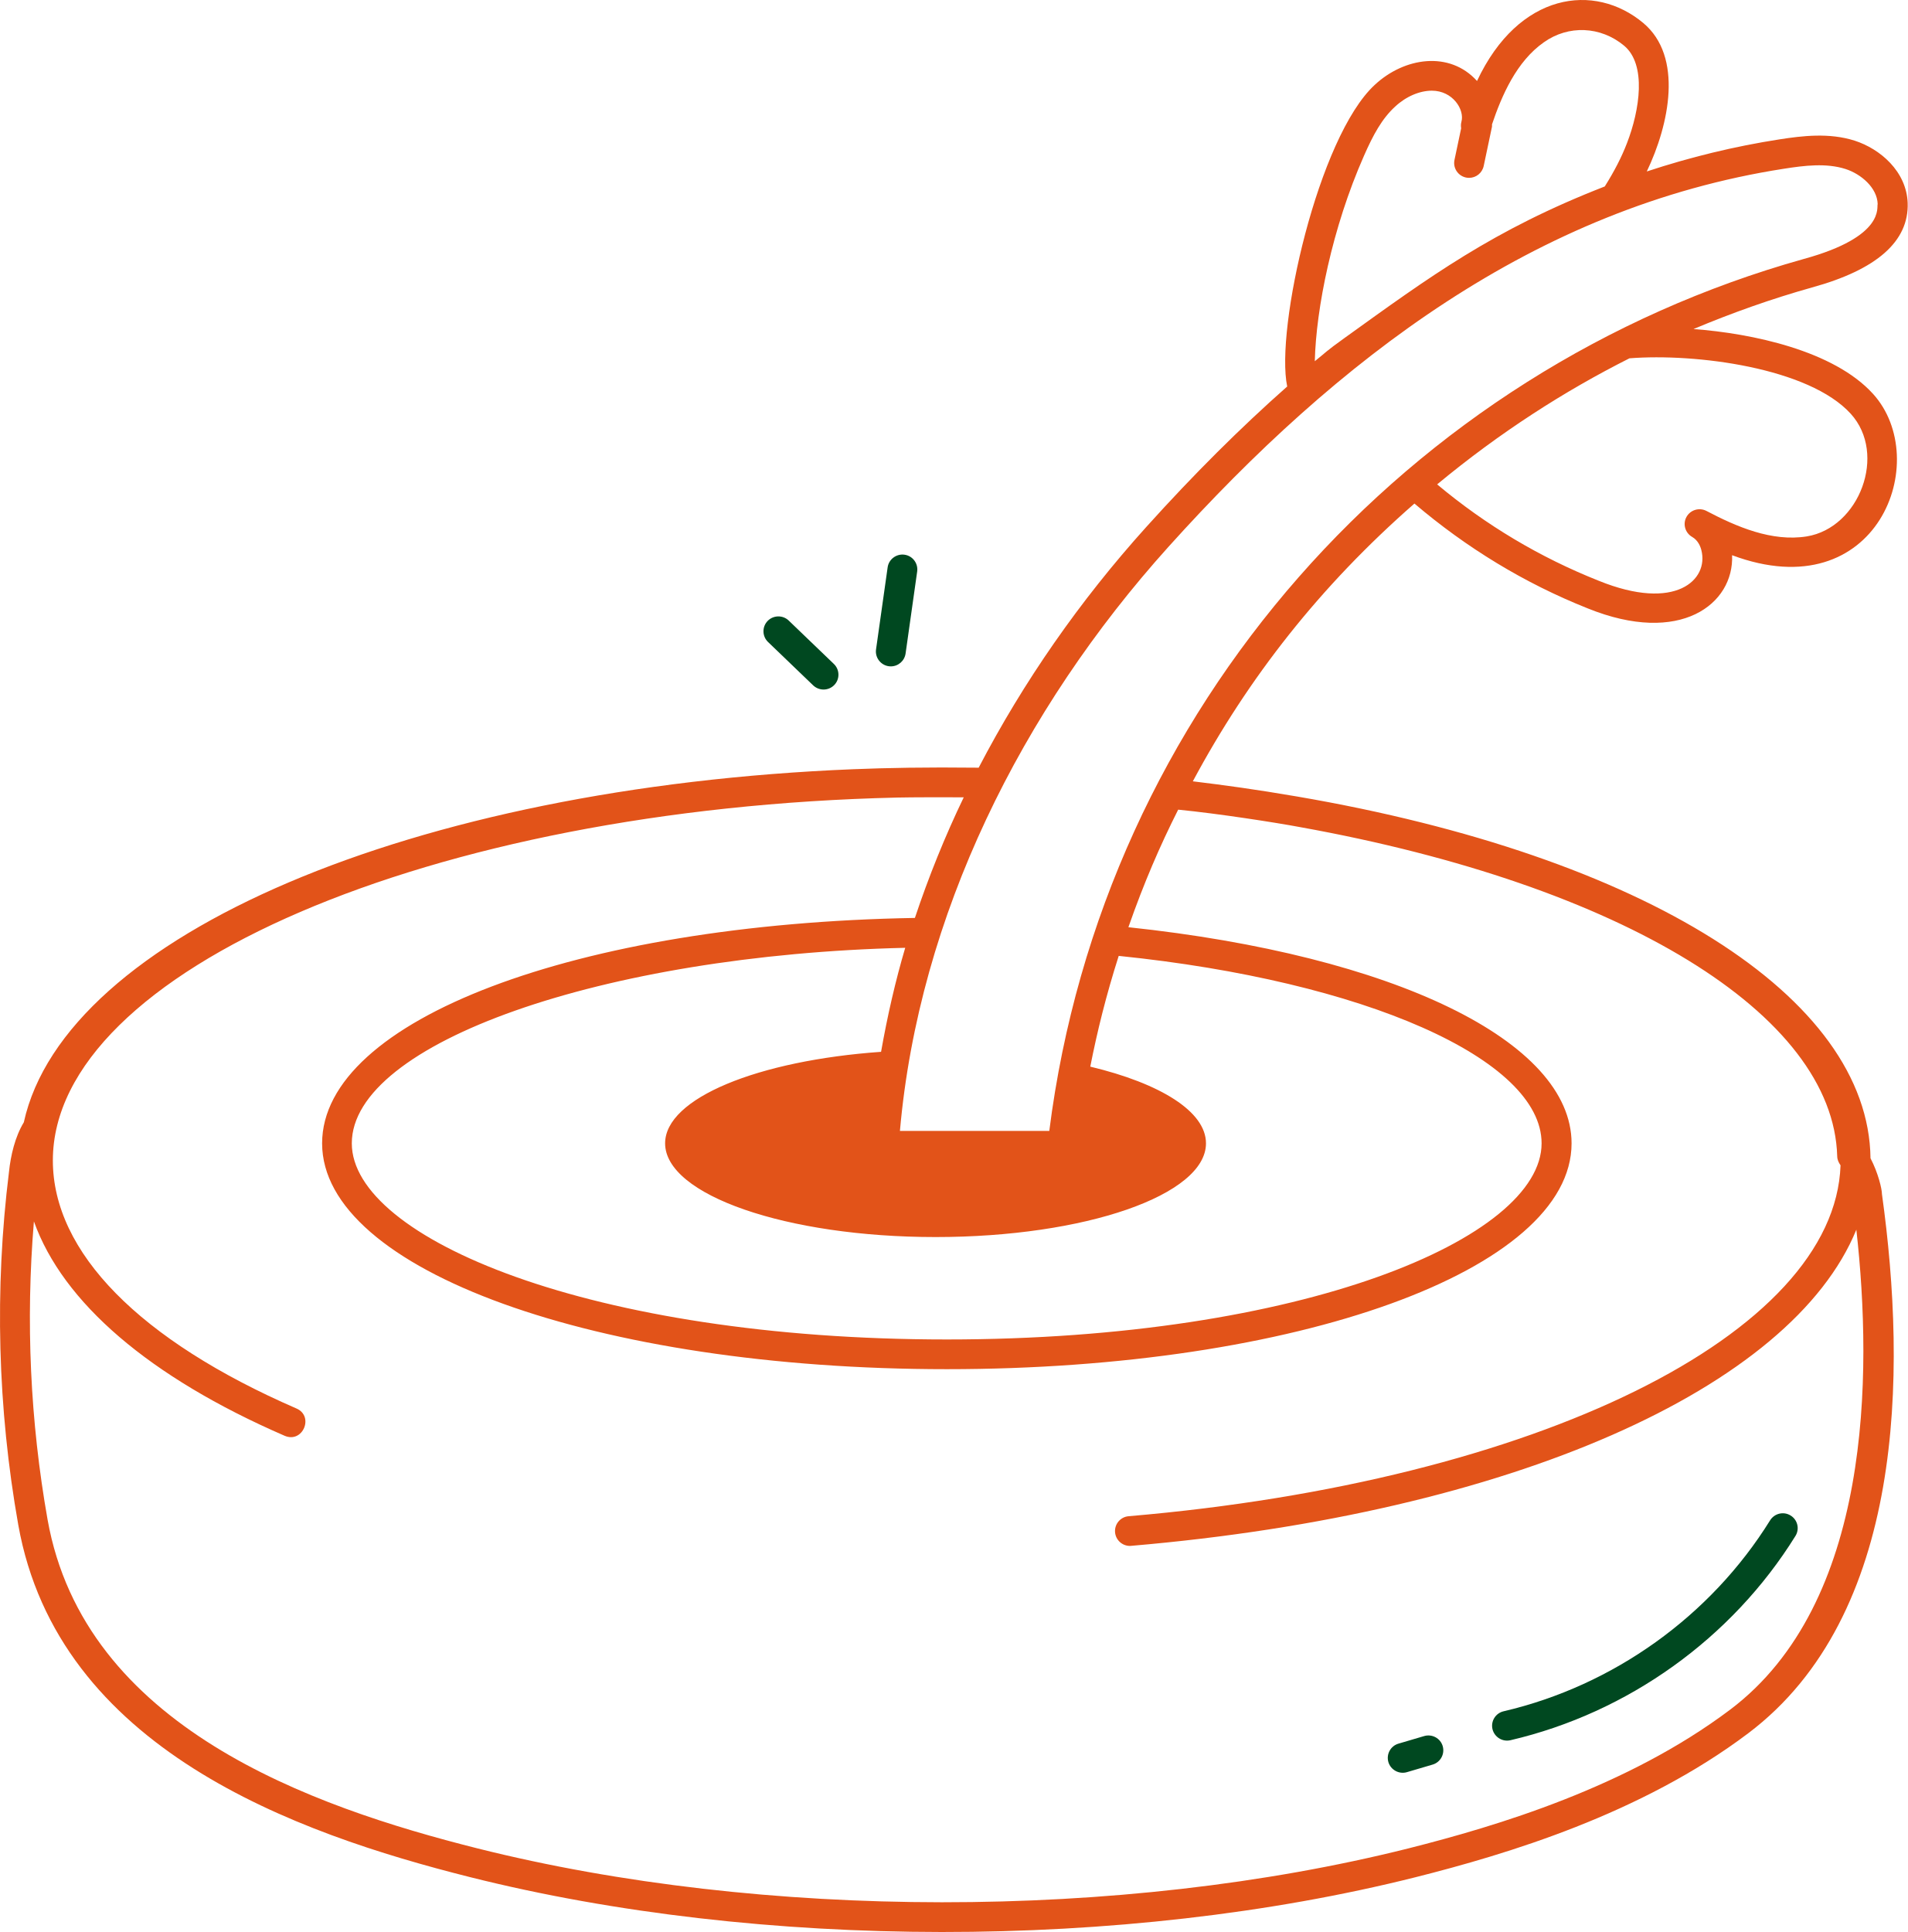
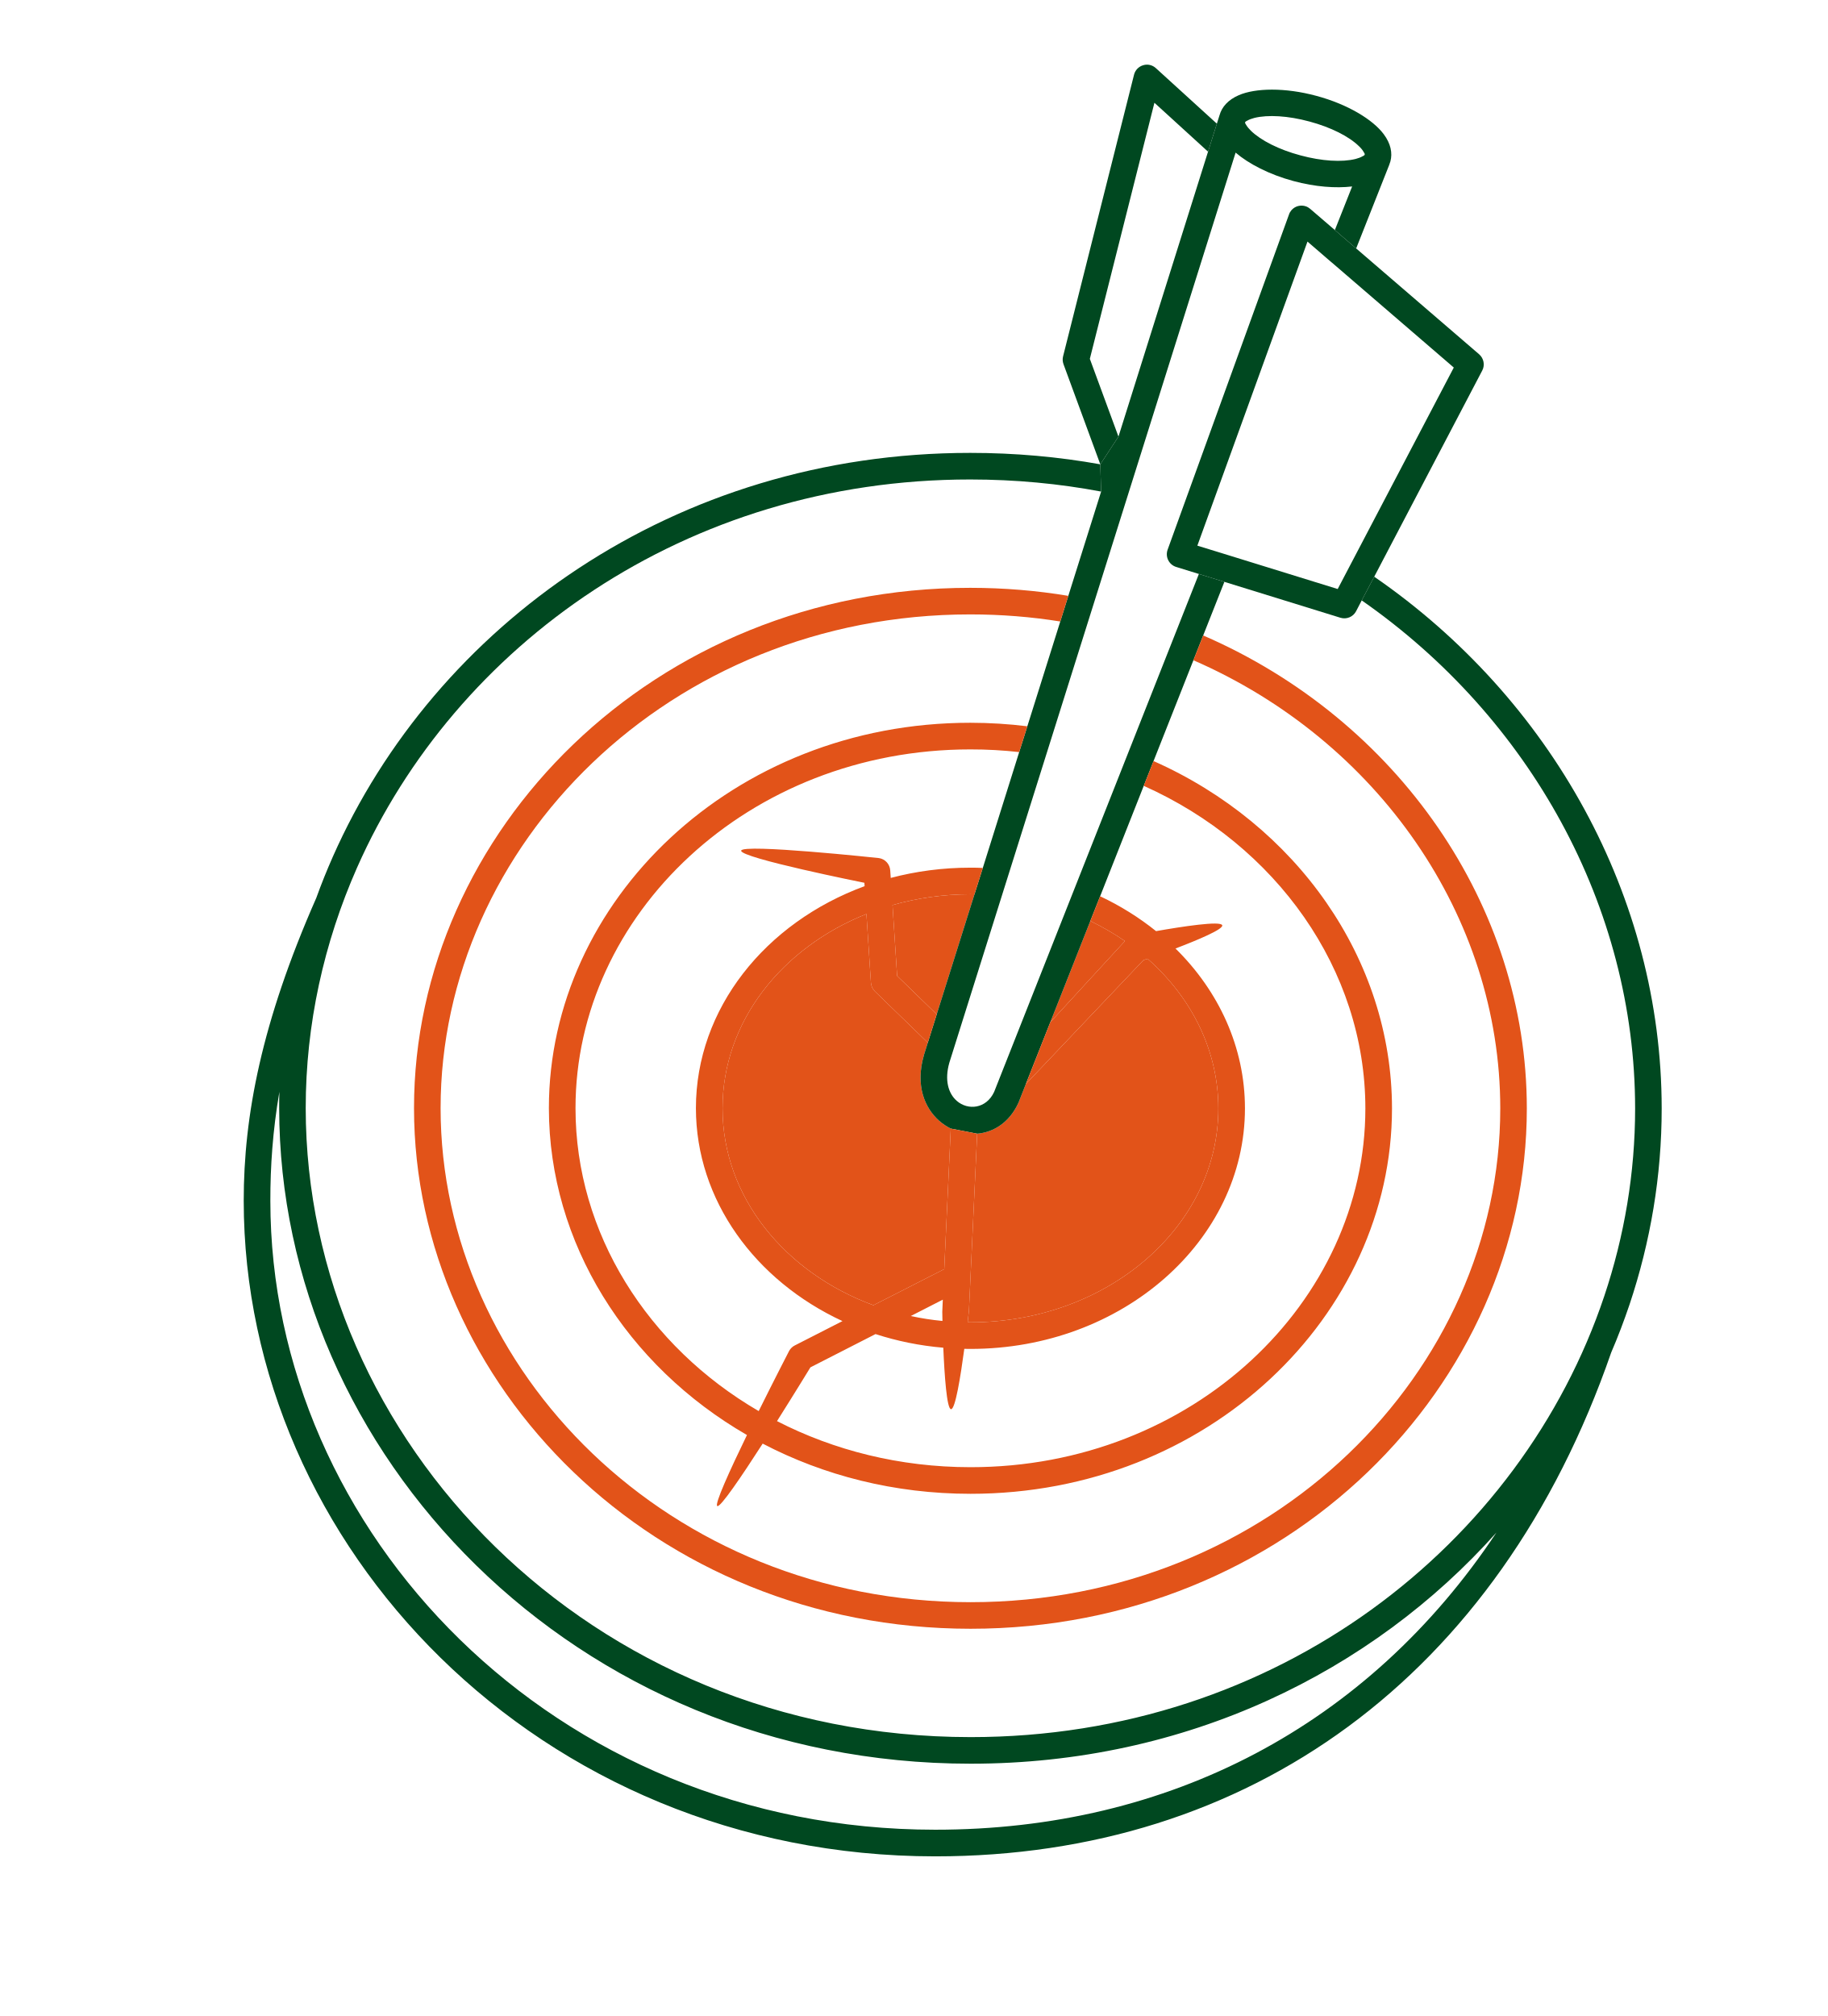
- <svg xmlns="http://www.w3.org/2000/svg" width="236" height="239" viewBox="0 0 236 239" fill="none">
-   <path d="M229.434 17.399C226.286 16.399 222.98 16.799 220.138 17.241C214.571 18.105 209.078 19.442 203.722 21.211C206.51 15.388 208.254 7.006 203.289 2.846C197.257 -2.198 187.876 -0.966 182.721 10.017C179.319 6.247 173.72 7.09 170.065 10.502C163.082 16.946 157.748 40.681 159.237 47.812C153.459 52.919 147.701 58.648 141.817 65.177C133.556 74.338 126.595 84.363 121.07 94.968C114.52 94.894 109.756 94.989 105.551 95.157C51.064 97.369 8.035 115.713 2.946 138.838C1.858 140.628 1.319 142.945 1.108 144.998C-0.688 159.509 -0.297 174.188 2.259 188.627C7.192 216.343 36.518 226.778 58.153 232.213C93.996 241.217 138.902 241.301 175.072 232.234C186.397 229.38 203.003 224.421 216.271 214.416C235.592 199.842 235.919 169.989 232.814 147.717C232.814 147.095 232.349 145.095 231.398 143.283C231.155 123.296 203.446 105.89 160.43 98.528C155.254 97.643 151.694 97.159 147.564 96.653C154.42 83.848 163.304 72.507 174.978 62.292C181.411 67.768 188.595 72.149 196.401 75.255C207.884 79.91 214.529 74.708 214.275 68.684C232.297 75.413 239.143 56.901 231.706 48.719C226.846 43.369 216.737 41.242 209.501 40.705C214.265 38.704 219.156 36.967 224.142 35.566C232.171 33.365 236.164 29.848 235.995 25.099C235.847 21.203 232.603 18.42 229.434 17.399ZM168.735 19.273C169.865 16.704 170.953 14.682 172.591 13.187C173.932 11.934 175.623 11.218 177.133 11.218C179.721 11.218 181.211 13.566 180.789 15.072C180.715 15.346 180.715 15.609 180.757 15.872L179.933 19.779C179.69 20.916 180.556 22.001 181.739 22.001C182.595 22.001 183.356 21.411 183.546 20.537L184.57 15.682C184.592 15.588 184.57 15.493 184.57 15.398C185.785 11.797 187.613 7.595 190.983 5.236C194.025 3.067 198.018 3.235 200.923 5.657C203.712 7.995 202.857 13.608 201.272 17.704C200.617 19.421 199.709 21.18 198.525 23.065C184.697 28.446 176.838 34.258 166.349 41.798C163.898 43.557 164.131 43.504 162.652 44.684C162.81 38.197 164.784 28.214 168.735 19.273ZM160.823 102.318C200.701 109.5 226.784 125.474 227.279 143.03C227.29 143.493 227.459 143.809 227.691 144.157C226.973 165.039 190.114 183.257 139.621 187.565C138.607 187.649 137.857 188.544 137.942 189.555C138.026 190.513 138.829 191.24 139.78 191.24C139.833 191.24 139.886 191.24 139.938 191.229C186.948 187.217 221.639 171.727 229.647 152.118C231.665 170.178 231.506 198.317 214.044 211.488C201.304 221.082 185.183 225.894 174.166 228.674C138.628 237.572 94.334 237.509 59.053 228.653C38.411 223.461 10.447 213.605 5.885 187.984C3.73 175.79 3.17 163.416 4.195 151.095C7.776 161.12 18.466 170.344 35.2 177.61C37.461 178.59 38.887 175.199 36.679 174.241C17.242 165.795 6.539 154.896 6.539 143.554C6.539 120.092 53.379 99.99 110.995 98.663C112.78 98.621 116.91 98.621 119.224 98.632C116.932 103.381 114.861 108.51 113.181 113.554C71.286 114.27 39.848 126.18 39.848 141.439C39.848 157.109 73.801 169.376 117.143 169.376C160.475 169.376 194.417 157.108 194.417 141.439C194.417 128.813 172.466 118.188 139.592 114.702C141.525 109.184 143.49 104.645 145.751 100.16C150.705 100.644 157.846 101.76 160.825 102.318L160.823 102.318ZM108.996 130.117C93.763 131.191 82.28 135.856 82.28 141.437C82.28 147.829 97.281 153.031 115.736 153.031C134.223 153.031 149.191 147.84 149.191 141.437C149.191 137.499 143.54 134.024 134.877 131.949C135.733 127.611 136.832 123.146 138.395 118.249C168.797 121.356 190.708 131.023 190.708 141.438C190.708 153.158 161.139 165.7 117.131 165.7C73.101 165.7 43.521 153.158 43.521 141.438C43.521 129.022 74.621 118.134 111.984 117.249C110.78 121.314 109.778 125.673 108.996 130.117ZM228.959 51.192C233.48 56.173 230.026 65.292 223.518 66.356C219.187 67.051 214.814 65.155 211.106 63.207C210.219 62.744 209.12 63.07 208.634 63.944C208.148 64.818 208.465 65.924 209.331 66.419C210.071 66.84 210.366 67.619 210.472 68.051C211.423 71.716 207.292 75.707 197.774 71.842C190.506 68.957 183.798 64.955 177.788 59.921C185.563 53.477 193.549 48.369 201.577 44.325C209.764 43.683 223.782 45.484 228.959 51.192ZM223.138 32.037C174.292 45.716 136.461 87.395 129.806 139.901H111.329C113.675 113.28 126.362 87.84 144.563 67.629C165.448 44.441 189.934 25.645 220.696 20.873C223.242 20.473 225.925 20.147 228.302 20.905C230.235 21.526 232.221 23.222 232.285 25.244C232.116 25.538 233.332 29.246 223.138 32.037Z" fill="#E25319" />
-   <path d="M100.596 84.784C101.325 85.479 102.487 85.479 103.205 84.742C103.913 84.015 103.892 82.847 103.163 82.141L97.575 76.77C96.846 76.065 95.673 76.086 94.966 76.812C94.258 77.539 94.279 78.708 95.008 79.414L100.596 84.784Z" fill="#004820" />
-   <path d="M110.199 82.435C111.108 82.435 111.889 81.772 112.027 80.856L113.463 70.694C113.601 69.694 112.903 68.756 111.889 68.62C110.896 68.483 109.946 69.178 109.808 70.189L108.372 80.35C108.224 81.435 109.079 82.435 110.199 82.435Z" fill="#004820" />
-   <path d="M186.852 215.277C201.398 211.886 214.255 202.672 222.114 190.004C222.653 189.14 222.378 188.003 221.512 187.476C220.645 186.939 219.515 187.213 218.976 188.077C211.624 199.913 199.602 208.527 186.008 211.696C185.015 211.928 184.402 212.918 184.634 213.908C184.867 214.866 185.838 215.509 186.852 215.277Z" fill="#004820" />
-   <path d="M174.048 219.227L177.228 218.29C178.2 218.005 178.76 216.984 178.475 216.004C178.189 215.025 177.154 214.477 176.182 214.762L173.002 215.699C172.03 215.983 171.471 217.005 171.756 217.984C172.052 218.963 173.087 219.511 174.048 219.227Z" fill="#004820" />
+ <svg xmlns="http://www.w3.org/2000/svg" width="310" height="342" viewBox="0 0 310 342" fill="none">
+   <path d="M161.299 191.455C160.598 191.105 159.943 190.662 159.335 190.135C156.841 187.93 155.267 184.101 156.747 178.997C156.741 178.976 156.749 178.962 156.757 178.948L157.405 176.882L148.432 168.179C148.034 167.783 147.79 167.265 147.756 166.702C147.756 166.702 147.319 160.021 146.991 155.052C132.608 160.786 122.574 173.343 122.583 188.01C122.579 203.066 133.173 215.901 148.181 221.424L160.195 215.297L161.299 191.455Z" fill="#E25319" />
+   <path d="M158.918 172.074L165.321 151.717C165.205 151.714 165.091 151.712 164.978 151.711L164.975 151.711C164.893 151.71 164.81 151.708 164.725 151.707C164.694 151.706 164.662 151.705 164.629 151.704C160.021 151.712 155.572 152.355 151.418 153.538C151.753 158.751 152.197 165.546 152.197 165.546L158.918 172.074Z" fill="#E25319" />
+   <path d="M184.975 156.24L178.186 173.417L190.847 159.642C189.001 158.373 187.04 157.24 184.975 156.24Z" fill="#E25319" />
+   <path d="M174.038 183.895L172.83 186.964C172.823 186.983 172.816 187 172.809 187.016C172.801 187.033 172.794 187.049 172.788 187.069C171.25 190.435 168.555 192.092 165.78 192.321L164.382 222.339C164.382 222.339 164.307 223.107 164.164 224.313C164.317 224.319 164.481 224.321 164.645 224.324C187.78 224.328 206.694 208.153 206.694 188.029C206.69 178.126 202.096 169.172 194.685 162.643C194.237 162.798 193.981 162.89 193.981 162.89L174.038 183.895Z" fill="#E25319" />
+   <path fill-rule="evenodd" clip-rule="evenodd" d="M250.939 60.103L230.078 42.146L226.463 39.027L222.276 35.43C222.065 35.253 221.828 35.106 221.569 35.012C220.691 34.698 219.708 34.95 219.094 35.663C218.917 35.874 218.771 36.112 218.688 36.368L198.089 93.255C197.883 93.835 197.913 94.47 198.19 95.026C198.468 95.582 198.953 96.001 199.55 96.18L203.394 97.37L207.721 98.707L227.409 104.797C228.44 105.116 229.565 104.651 230.065 103.688L231.021 101.855L233.142 97.832L251.467 62.858C251.955 61.934 251.73 60.791 250.939 60.103ZM226.945 99.923L207.078 93.777C207.067 93.78 203.135 92.566 203.135 92.566C203.135 92.566 217.635 52.51 221.818 40.983L225.887 44.494C225.915 44.51 225.931 44.529 225.959 44.545L246.64 62.352L226.945 99.923Z" fill="#004820" />
+   <path d="M180.42 61.767L186.669 78.769L189.75 74.068L184.895 60.874L195.85 17.434L204.948 25.73L206.444 20.984L196.099 11.562C195.51 11.019 194.689 10.83 193.935 11.067C193.168 11.296 192.585 11.908 192.393 12.671L180.357 60.441C180.241 60.881 180.271 61.34 180.42 61.767Z" fill="#004820" />
+   <path fill-rule="evenodd" clip-rule="evenodd" d="M206.898 19.542L206.444 20.984L204.948 25.73L189.75 74.068L186.669 78.769L186.81 83.392L181.244 101.082L179.879 105.432L174.291 123.21L172.908 127.587L166.736 147.239L165.321 151.717L158.918 172.074L157.405 176.882L156.757 178.948C156.749 178.962 156.741 178.976 156.747 178.997C155.267 184.101 156.841 187.93 159.335 190.135C159.943 190.662 160.598 191.105 161.299 191.455L165.78 192.321C168.555 192.092 171.25 190.435 172.788 187.069C172.794 187.049 172.801 187.033 172.809 187.016C172.816 187 172.823 186.983 172.83 186.964L174.038 183.895L178.186 173.417L184.975 156.24L186.64 152.044L194.039 133.313L195.702 129.107L202.464 112.006L204.123 107.8L207.721 98.707L203.394 97.37L168.654 185.245C167.311 188.116 164.203 188.411 162.31 186.746C160.874 185.484 160.22 183.218 161.057 180.284C161.068 180.281 201.099 53.005 209.625 25.89C211.837 27.785 215.311 29.6 219.438 30.713C223.125 31.711 226.646 31.959 229.395 31.631L226.463 39.027L230.078 42.146L235.666 28.023C235.749 27.814 235.823 27.607 235.882 27.393C236.271 25.969 235.945 24.363 234.761 22.776C232.947 20.319 228.685 17.7 223.328 16.262C217.968 14.813 212.981 14.934 210.176 16.141C208.376 16.915 207.29 18.129 206.898 19.542ZM230.553 24.804C230.898 25.132 231.171 25.456 231.355 25.792C231.367 25.812 231.379 25.833 231.392 25.852L231.414 25.888C231.486 26.001 231.552 26.105 231.526 26.213C231.521 26.238 231.516 26.263 231.5 26.29C231.448 26.368 231.353 26.414 231.251 26.465C231.221 26.479 231.192 26.494 231.162 26.509C230.84 26.701 230.435 26.844 229.977 26.967C227.668 27.539 224.254 27.344 220.616 26.356C216.971 25.383 213.917 23.83 212.212 22.172C211.878 21.841 211.602 21.507 211.41 21.184C211.389 21.146 211.366 21.11 211.344 21.075C211.274 20.963 211.213 20.865 211.236 20.752C211.271 20.641 211.385 20.582 211.506 20.519L211.549 20.496C211.567 20.487 211.585 20.477 211.603 20.467C211.936 20.272 212.341 20.129 212.799 20.006C215.097 19.437 218.522 19.629 222.16 20.617C225.795 21.593 228.859 23.143 230.553 24.804Z" fill="#004820" />
+   <path fill-rule="evenodd" clip-rule="evenodd" d="M204.123 107.8C237.112 122.1 259.028 153.614 259.031 188.034C259.046 234.865 218.461 276.317 164.65 276.307C110.84 276.298 70.255 234.823 70.239 187.992C70.227 141.172 110.81 99.709 164.62 99.72C170.317 99.724 175.869 100.187 181.244 101.082L179.879 105.432C174.94 104.641 169.846 104.23 164.617 104.23C113.458 104.224 74.745 143.479 74.749 188.001C74.76 232.51 113.495 271.782 164.657 271.799C215.815 271.805 254.528 232.55 254.525 188.028C254.517 155.421 233.7 125.608 202.464 112.006L204.123 107.8ZM164.619 122.612C167.912 122.617 171.139 122.816 174.291 123.21L172.908 127.587C170.2 127.284 167.438 127.125 164.627 127.131C126.938 127.125 97.624 155.196 97.637 187.999C97.634 209.198 109.882 228.423 128.716 239.38C131.429 233.911 133.888 229.153 133.888 229.153C134.112 228.766 134.434 228.446 134.836 228.245L142.926 224.115C128.131 217.252 118.078 203.606 118.064 188.004C118.063 171.104 129.851 156.512 146.683 150.332C146.666 149.963 146.646 149.758 146.646 149.758C146.646 149.758 125.557 145.539 125.741 144.31C125.925 143.081 149.118 145.569 149.118 145.569C150.163 145.721 150.957 146.595 151.03 147.65C151.03 147.65 151.065 148.131 151.117 148.934C155.389 147.802 159.93 147.192 164.634 147.194C165.334 147.193 166.038 147.204 166.736 147.239L165.321 151.717C165.205 151.714 165.091 151.712 164.978 151.711L164.975 151.711C164.893 151.71 164.81 151.708 164.725 151.707C164.694 151.706 164.662 151.705 164.629 151.704C160.021 151.712 155.572 152.355 151.418 153.538C151.753 158.751 152.197 165.546 152.197 165.546L158.918 172.074L157.405 176.882L148.432 168.179C148.034 167.783 147.79 167.265 147.756 166.702C147.756 166.702 147.319 160.021 146.991 155.052C132.608 160.786 122.574 173.343 122.583 188.01C122.579 203.066 133.173 215.901 148.181 221.424L160.195 215.297L161.299 191.455L165.78 192.321L164.382 222.339C164.382 222.339 164.307 223.107 164.164 224.313C164.317 224.319 164.481 224.321 164.645 224.324C187.78 224.328 206.694 208.153 206.694 188.029C206.69 178.126 202.096 169.172 194.685 162.643C194.237 162.798 193.981 162.89 193.981 162.89L174.038 183.895L178.186 173.417L190.847 159.642C189.001 158.373 187.04 157.24 184.975 156.24L186.64 152.044C190.086 153.667 193.271 155.664 196.127 157.959C200.552 157.182 207.143 156.164 207.359 156.97C207.54 157.646 203.217 159.458 199.426 160.906C206.766 168.131 211.206 177.64 211.21 188.023C211.212 210.459 190.425 228.84 164.64 228.834C164.29 228.834 163.951 228.832 163.598 228.821C162.959 233.536 162.069 239.1 161.346 239.06C160.627 239.031 160.232 233.332 160.034 228.631C156.032 228.29 152.179 227.5 148.535 226.316L137.49 231.961C137.49 231.961 134.903 236.205 131.822 241.083C141.459 246.035 152.626 248.895 164.648 248.898C202.34 248.914 231.65 220.833 231.638 188.029C231.631 164.485 216.502 143.355 194.039 133.313L195.702 129.107C219.919 139.858 236.142 162.68 236.156 188.031C236.157 223.139 204.997 253.422 164.657 253.414C151.713 253.413 139.719 250.296 129.391 244.899C125.772 250.517 122.2 255.784 121.689 255.489C121.184 255.215 123.791 249.483 126.724 243.441C106.36 231.693 93.135 210.873 93.12 187.995C93.119 152.887 124.279 122.604 164.619 122.612ZM159.949 220.479L154.518 223.254C156.266 223.638 158.068 223.915 159.89 224.092C159.868 223.14 159.861 222.547 159.861 222.547L159.949 220.479Z" fill="#E25319" />
+   <path fill-rule="evenodd" clip-rule="evenodd" d="M281.909 188.038C281.902 152.172 263.152 118.524 233.142 97.832L231.021 101.855C259.551 121.729 277.392 153.81 277.403 188.039C277.403 198.972 275.584 209.691 272.172 219.867C258.063 261.992 216.711 294.701 164.663 294.688C100.031 294.671 51.882 244.23 51.866 187.986C51.862 173.774 54.944 159.925 60.583 147.167C77.267 109.469 116.333 81.332 164.609 81.34C172.267 81.344 179.68 82.044 186.81 83.392L186.669 78.769C179.569 77.494 172.201 76.828 164.615 76.829C114.398 76.815 73.805 106.132 56.464 145.34C55.455 147.63 54.513 149.95 53.664 152.315C44.34 173.488 41.347 189.322 41.348 203.699C41.363 262.245 91.362 314.898 158.645 314.918C211.767 314.925 254.21 284.669 273.348 229.436C274.501 226.767 275.524 224.052 276.456 221.303C280.013 210.667 281.915 199.47 281.909 188.038ZM45.866 203.705C45.855 197.915 46.266 191.825 47.4 185.214C47.367 186.134 47.36 187.059 47.365 187.992C47.369 246.541 97.379 299.191 164.659 299.199C201.277 299.211 232.78 283.624 253.874 259.986C232.094 292.742 198.348 310.414 158.649 310.398C94.019 310.392 45.869 259.943 45.866 203.705Z" fill="#004820" />
</svg>
